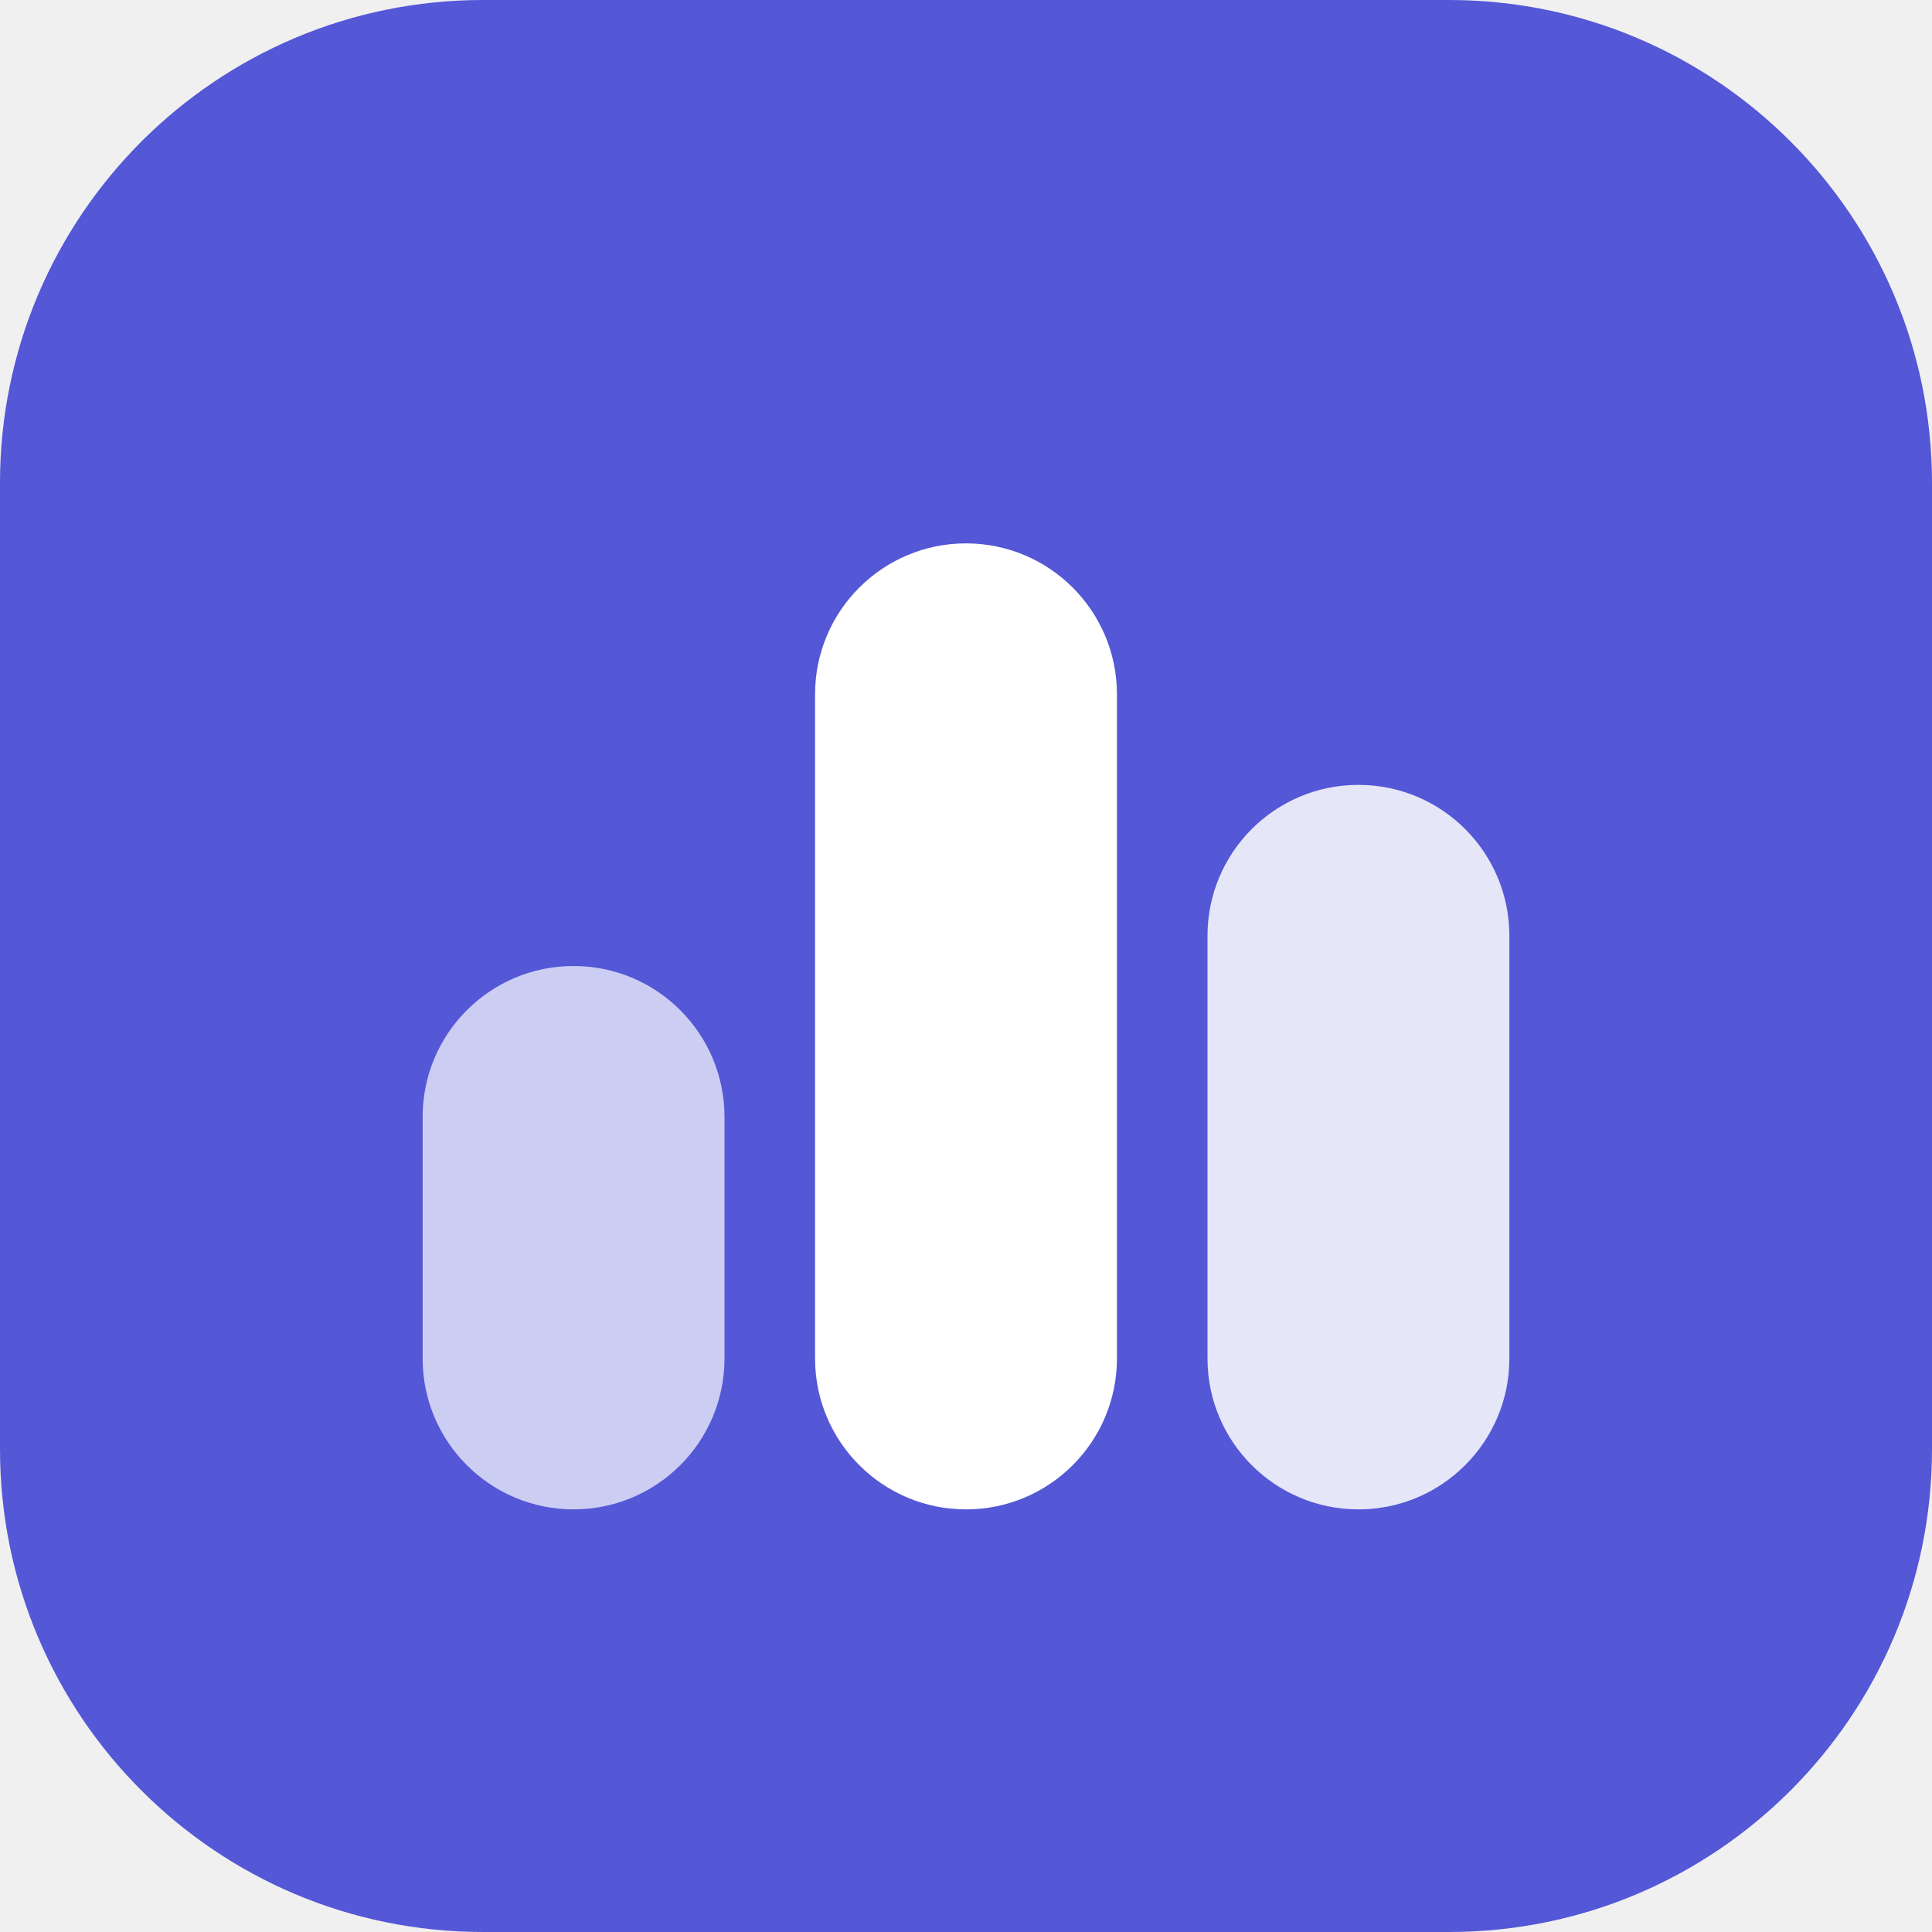
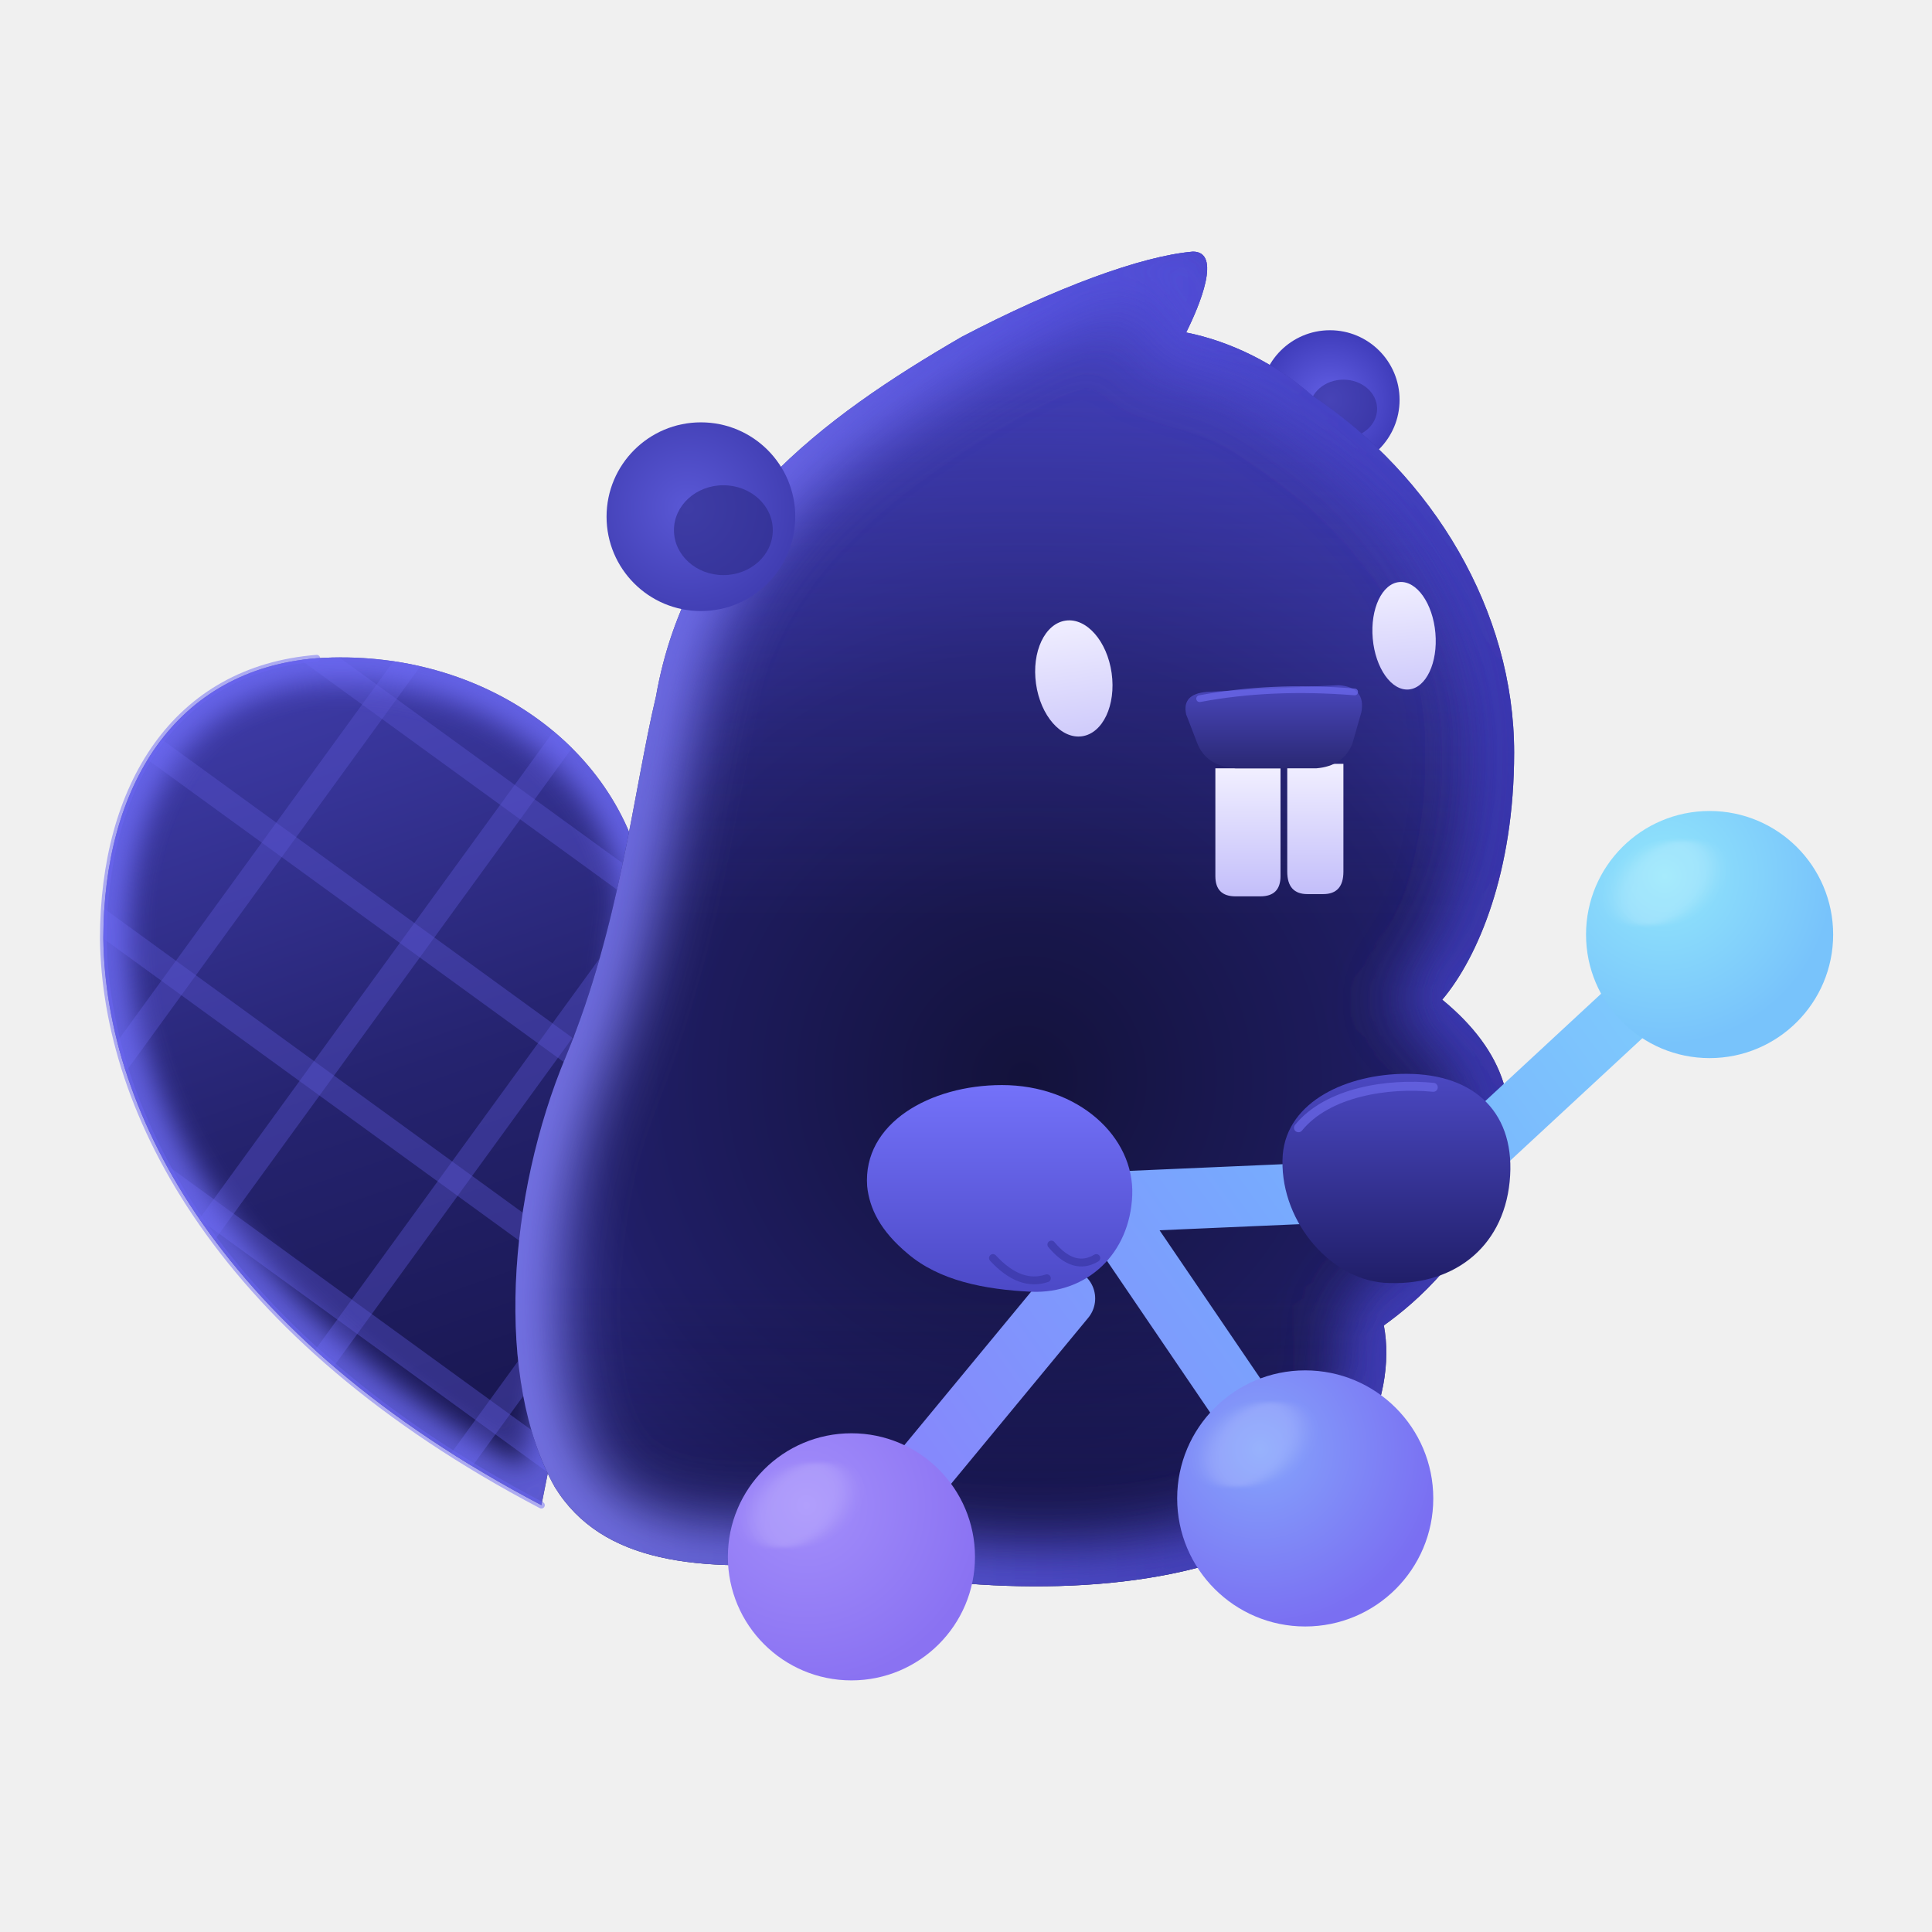
- <svg xmlns="http://www.w3.org/2000/svg" viewBox="0 0 32 32">
-   <rect width="32" height="32" rx="8" fill="#5457d6" />
-   <rect x="7" y="16" width="5" height="9" rx="2.5" fill="#fff" opacity=".7" />
-   <rect x="13.5" y="9" width="5" height="16" rx="2.5" fill="#fff" />
-   <rect x="20" y="13" width="5" height="12" rx="2.5" fill="#fff" opacity=".85" />
+ <svg xmlns="http://www.w3.org/2000/svg" viewBox="194 210 860 860" width="860" height="860" role="img" aria-labelledby="t">
+   <defs>
+     <radialGradient id="bodyG" cx="650" cy="690" r="340" gradientUnits="userSpaceOnUse">
+       <stop offset="0" stop-color="#13123b" />
+       <stop offset="0.55" stop-color="#201e66" />
+       <stop offset="1" stop-color="#3b38ad" />
+     </radialGradient>
+     <linearGradient id="bodyTop" x1="0" y1="330" x2="0" y2="620" gradientUnits="userSpaceOnUse">
+       <stop offset="0" stop-color="#4a47c8" stop-opacity=".55" />
+       <stop offset="1" stop-color="#4a47c8" stop-opacity="0" />
+     </linearGradient>
+     <linearGradient id="rimG" x1="430" y1="0" x2="880" y2="0" gradientUnits="userSpaceOnUse">
+       <stop offset="0" stop-color="#8886ff" />
+       <stop offset="0.5" stop-color="#5a57e6" />
+       <stop offset="1" stop-color="#3a37b4" />
+     </linearGradient>
+     <linearGradient id="bottomShade" x1="0" y1="780" x2="0" y2="925" gradientUnits="userSpaceOnUse">
+       <stop offset="0" stop-color="#0c0b2c" stop-opacity="0" />
+       <stop offset="1" stop-color="#0c0b2c" stop-opacity=".6" />
+     </linearGradient>
+     <clipPath id="bodyClip">
+       <path d="M 725 322 C 738 322 728 346 722 358 C 742 362 762 372 778 386 C 832 422 868 482 868 545 C 868 598 852 636 836 655 C 864 678 872 704 861 732 C 850 768 824 790 810 800 C 816 832 798 880 740 904 C 690 921 620 919 560 905 C 505 910 462 906 441 872 C 414 824 420 742 446 680 C 470 622 476 562 486 520 C 500 440 560 396 622 360 C 664 338 702 324 725 322 Z" />
+     </clipPath>
+     <filter id="blur14" x="-20%" y="-20%" width="140%" height="140%">
+       <feGaussianBlur stdDeviation="14" />
+     </filter>
+     <filter id="blur6" x="-20%" y="-20%" width="140%" height="140%">
+       <feGaussianBlur stdDeviation="6" />
+     </filter>
+     <filter id="blur3" x="-20%" y="-20%" width="140%" height="140%">
+       <feGaussianBlur stdDeviation="3" />
+     </filter>
+     <linearGradient id="tailG" x1="290" y1="510" x2="420" y2="880" gradientUnits="userSpaceOnUse">
+       <stop offset="0" stop-color="#3f3caa" />
+       <stop offset="0.5" stop-color="#25236f" />
+       <stop offset="1" stop-color="#16144a" />
+     </linearGradient>
+     <clipPath id="tailClip">
+       <path d="M 335 503 C 272 508 240 560 240 628 C 241 705 292 805 435 880 L 470 705 L 482 610 C 474 545 410 498 335 503 Z" />
+     </clipPath>
+     <radialGradient id="earL" cx="500" cy="436" r="52" gradientUnits="userSpaceOnUse">
+       <stop offset="0" stop-color="#5a58d6" />
+       <stop offset="1" stop-color="#3f3cb0" />
+     </radialGradient>
+     <radialGradient id="earR" cx="786" cy="388" r="36" gradientUnits="userSpaceOnUse">
+       <stop offset="0" stop-color="#6360e6" />
+       <stop offset="1" stop-color="#3a37b4" />
+     </radialGradient>
+     <linearGradient id="eyeG" x1="0" y1="0" x2="0" y2="1">
+       <stop offset="0" stop-color="#f0eeff" />
+       <stop offset="1" stop-color="#cfcbfb" />
+     </linearGradient>
+     <linearGradient id="toothG" x1="0" y1="0" x2="0" y2="1">
+       <stop offset="0" stop-color="#f1efff" />
+       <stop offset="1" stop-color="#c3befa" />
+     </linearGradient>
+     <linearGradient id="noseG" x1="0" y1="0" x2="0" y2="1">
+       <stop offset="0" stop-color="#4a47bd" />
+       <stop offset="1" stop-color="#2a2873" />
+     </linearGradient>
+     <linearGradient id="pawL" x1="0" y1="690" x2="0" y2="790" gradientUnits="userSpaceOnUse">
+       <stop offset="0" stop-color="#7573fb" />
+       <stop offset="1" stop-color="#4a47c4" />
+     </linearGradient>
+     <linearGradient id="pawR" x1="0" y1="688" x2="0" y2="782" gradientUnits="userSpaceOnUse">
+       <stop offset="0" stop-color="#4b48c2" />
+       <stop offset="1" stop-color="#201e68" />
+     </linearGradient>
+     <linearGradient id="linkG" x1="960" y1="620" x2="565" y2="905" gradientUnits="userSpaceOnUse">
+       <stop offset="0" stop-color="#7fd2fc" />
+       <stop offset="0.5" stop-color="#78a8fe" />
+       <stop offset="1" stop-color="#8a7efb" />
+     </linearGradient>
+     <radialGradient id="nodeTR" cx="935" cy="600" r="75" gradientUnits="userSpaceOnUse">
+       <stop offset="0" stop-color="#92e6fb" />
+       <stop offset="1" stop-color="#78c3fb" />
+     </radialGradient>
+     <radialGradient id="nodeBR" cx="755" cy="855" r="80" gradientUnits="userSpaceOnUse">
+       <stop offset="0" stop-color="#85a4fc" />
+       <stop offset="1" stop-color="#7a6ff2" />
+     </radialGradient>
+     <radialGradient id="nodeBL" cx="553" cy="880" r="80" gradientUnits="userSpaceOnUse">
+       <stop offset="0" stop-color="#a38efb" />
+       <stop offset="1" stop-color="#8a72f2" />
+     </radialGradient>
+   </defs>
+   <g id="tail">
+     <path d="M 335 503 C 272 508 240 560 240 628 C 241 705 292 805 435 880 L 470 705 L 482 610 C 474 545 410 498 335 503 Z" fill="url(#tailG)" />
+     <g clip-path="url(#tailClip)">
+       <g stroke="#5a56d2" stroke-opacity=".4" stroke-width="11" stroke-linecap="round">
+         <line x1="36.7" y1="-90.4" x2="1169.3" y2="732.5" />
+         <line x1="-8.0" y1="-28.9" x2="1124.7" y2="794.0" />
+         <line x1="-52.6" y1="32.6" x2="1080.0" y2="855.5" />
+         <line x1="-97.3" y1="94.1" x2="1035.3" y2="917.0" />
+         <line x1="-142.0" y1="155.6" x2="990.7" y2="978.5" />
+         <line x1="-186.6" y1="217.1" x2="946.0" y2="1040.0" />
+         <line x1="-231.3" y1="278.6" x2="901.3" y2="1101.4" />
+         <line x1="-276.0" y1="340.0" x2="856.6" y2="1162.9" />
+         <line x1="-320.7" y1="401.5" x2="812.0" y2="1224.4" />
+         <line x1="-365.3" y1="463.0" x2="767.3" y2="1285.9" />
+         <line x1="-410.0" y1="524.5" x2="722.6" y2="1347.4" />
+         <line x1="-454.7" y1="586.0" x2="678.0" y2="1408.9" />
+         <line x1="-499.3" y1="647.5" x2="633.3" y2="1470.4" />
+         <line x1="-445.4" y1="988.3" x2="377.5" y2="-144.3" />
+         <line x1="-383.9" y1="1033.0" x2="439.0" y2="-99.7" />
+         <line x1="-322.4" y1="1077.6" x2="500.5" y2="-55.0" />
+         <line x1="-260.9" y1="1122.3" x2="562.0" y2="-10.3" />
+         <line x1="-199.4" y1="1167.0" x2="623.5" y2="34.3" />
+         <line x1="-137.9" y1="1211.6" x2="685.0" y2="79.0" />
+         <line x1="-76.4" y1="1256.3" x2="746.4" y2="123.7" />
+         <line x1="-15.0" y1="1301.0" x2="807.9" y2="168.4" />
+         <line x1="46.5" y1="1345.7" x2="869.4" y2="213.0" />
+         <line x1="108.0" y1="1390.3" x2="930.9" y2="257.7" />
+         <line x1="169.5" y1="1435.0" x2="992.4" y2="302.4" />
+         <line x1="231.0" y1="1479.7" x2="1053.9" y2="347.0" />
+         <line x1="292.5" y1="1524.3" x2="1115.4" y2="391.7" />
+       </g>
+       <path d="M 335 503 C 272 508 240 560 240 628 C 241 705 292 805 435 880 L 470 705 L 482 610 C 474 545 410 498 335 503 Z" fill="none" stroke="#7371ff" stroke-width="22" opacity=".75" filter="url(#blur6)" />
+     </g>
+     <path d="M 335 503 C 272 508 240 560 240 628 C 241 705 292 805 435 880" fill="none" stroke="#6a67f2" stroke-opacity=".5" stroke-width="3" stroke-linecap="round" />
+   </g>
+   <g id="ear-right">
+     <circle cx="786" cy="388" r="31" fill="url(#earR)" />
+     <ellipse cx="792" cy="392" rx="15" ry="13" fill="#2f2c8f" opacity=".55" />
+   </g>
+   <g id="body">
+     <path d="M 725 322 C 738 322 728 346 722 358 C 742 362 762 372 778 386 C 832 422 868 482 868 545 C 868 598 852 636 836 655 C 864 678 872 704 861 732 C 850 768 824 790 810 800 C 816 832 798 880 740 904 C 690 921 620 919 560 905 C 505 910 462 906 441 872 C 414 824 420 742 446 680 C 470 622 476 562 486 520 C 500 440 560 396 622 360 C 664 338 702 324 725 322 Z" fill="url(#bodyG)" />
+     <g clip-path="url(#bodyClip)">
+       <rect x="400" y="300" width="500" height="340" fill="url(#bodyTop)" />
+       <rect x="400" y="780" width="500" height="160" fill="url(#bottomShade)" />
+       <path d="M 725 322 C 738 322 728 346 722 358 C 742 362 762 372 778 386 C 832 422 868 482 868 545 C 868 598 852 636 836 655 C 864 678 872 704 861 732 C 850 768 824 790 810 800 C 816 832 798 880 740 904 C 690 921 620 919 560 905 C 505 910 462 906 441 872 C 414 824 420 742 446 680 C 470 622 476 562 486 520 C 500 440 560 396 622 360 C 664 338 702 324 725 322 Z" fill="none" stroke="url(#rimG)" stroke-width="34" filter="url(#blur14)" opacity=".95" />
+     </g>
+   </g>
+   <g id="ear-left">
+     <circle cx="506" cy="440" r="42" fill="url(#earL)" />
+     <ellipse cx="516" cy="446" rx="22" ry="20" fill="#2c2a86" opacity=".6" />
+   </g>
+   <g id="face">
+     <ellipse cx="672" cy="512" rx="17" ry="26" transform="rotate(-8 672 512)" fill="url(#eyeG)" />
+     <ellipse cx="819" cy="493" rx="14" ry="24" transform="rotate(-5 819 493)" fill="url(#eyeG)" />
+     <path d="M 735 552 H 764 V 600 Q 764 609 755 609 H 744 Q 735 609 735 600 Z" fill="url(#toothG)" />
+     <path d="M 767 550 H 792 V 598 Q 792 608 783 608 H 776 Q 767 608 767 598 Z" fill="url(#toothG)" />
+     <path d="M 722 528 Q 720 519 731 518 L 790 515 Q 802 516 800 527 L 796 541 Q 792 551 780 552 L 744 552 Q 731 551 727 541 Z" fill="url(#noseG)" />
+     <path d="M 728 521 Q 760 515 797 518" fill="none" stroke="#6e6bf0" stroke-width="3" stroke-linecap="round" opacity=".7" />
+   </g>
+   <g id="links" stroke="url(#linkG)" stroke-width="27" stroke-linecap="round" fill="none">
+     <line x1="955" y1="626" x2="846" y2="727" />
+     <line x1="690" y1="745" x2="782" y2="741" />
+     <line x1="690" y1="752" x2="775" y2="877" />
+     <line x1="668" y1="788" x2="573" y2="903" />
+   </g>
+   <g id="nodes">
+     <circle cx="955" cy="626" r="55" fill="url(#nodeTR)" />
+     <circle cx="775" cy="877" r="57" fill="url(#nodeBR)" />
+     <circle cx="573" cy="903" r="55" fill="url(#nodeBL)" />
+     <ellipse cx="935" cy="603" rx="24" ry="16" transform="rotate(-35 935 603)" fill="#fff" opacity=".18" filter="url(#blur3)" />
+     <ellipse cx="752" cy="853" rx="24" ry="16" transform="rotate(-35 752 853)" fill="#fff" opacity=".15" filter="url(#blur3)" />
+     <ellipse cx="550" cy="880" rx="24" ry="16" transform="rotate(-35 550 880)" fill="#fff" opacity=".15" filter="url(#blur3)" />
+   </g>
+   <g id="paws">
+     <path d="M 765 724 C 767 700 794 688 820 688 C 851 688 869 706 866 736 C 863 766 840 783 810 781 C 785 779 763 752 765 724 Z" fill="url(#pawR)" />
+     <path d="M 772 712 C 785 696 812 692 832 694" fill="none" stroke="#6b68e8" stroke-width="4" stroke-linecap="round" opacity=".7" />
+     <path d="M 580 738 C 578 710 608 693 640 693 C 674 693 699 716 698 742 C 697 768 678 786 653 785 C 632 784 612 780 598 768 C 586 758 581 748 580 738 Z" fill="url(#pawL)" />
+     <path d="M 636 770 Q 648 783 660 779 M 662 764 Q 672 776 682 770" fill="none" stroke="#3b38a8" stroke-width="3.5" stroke-linecap="round" opacity=".75" />
+   </g>
</svg>
